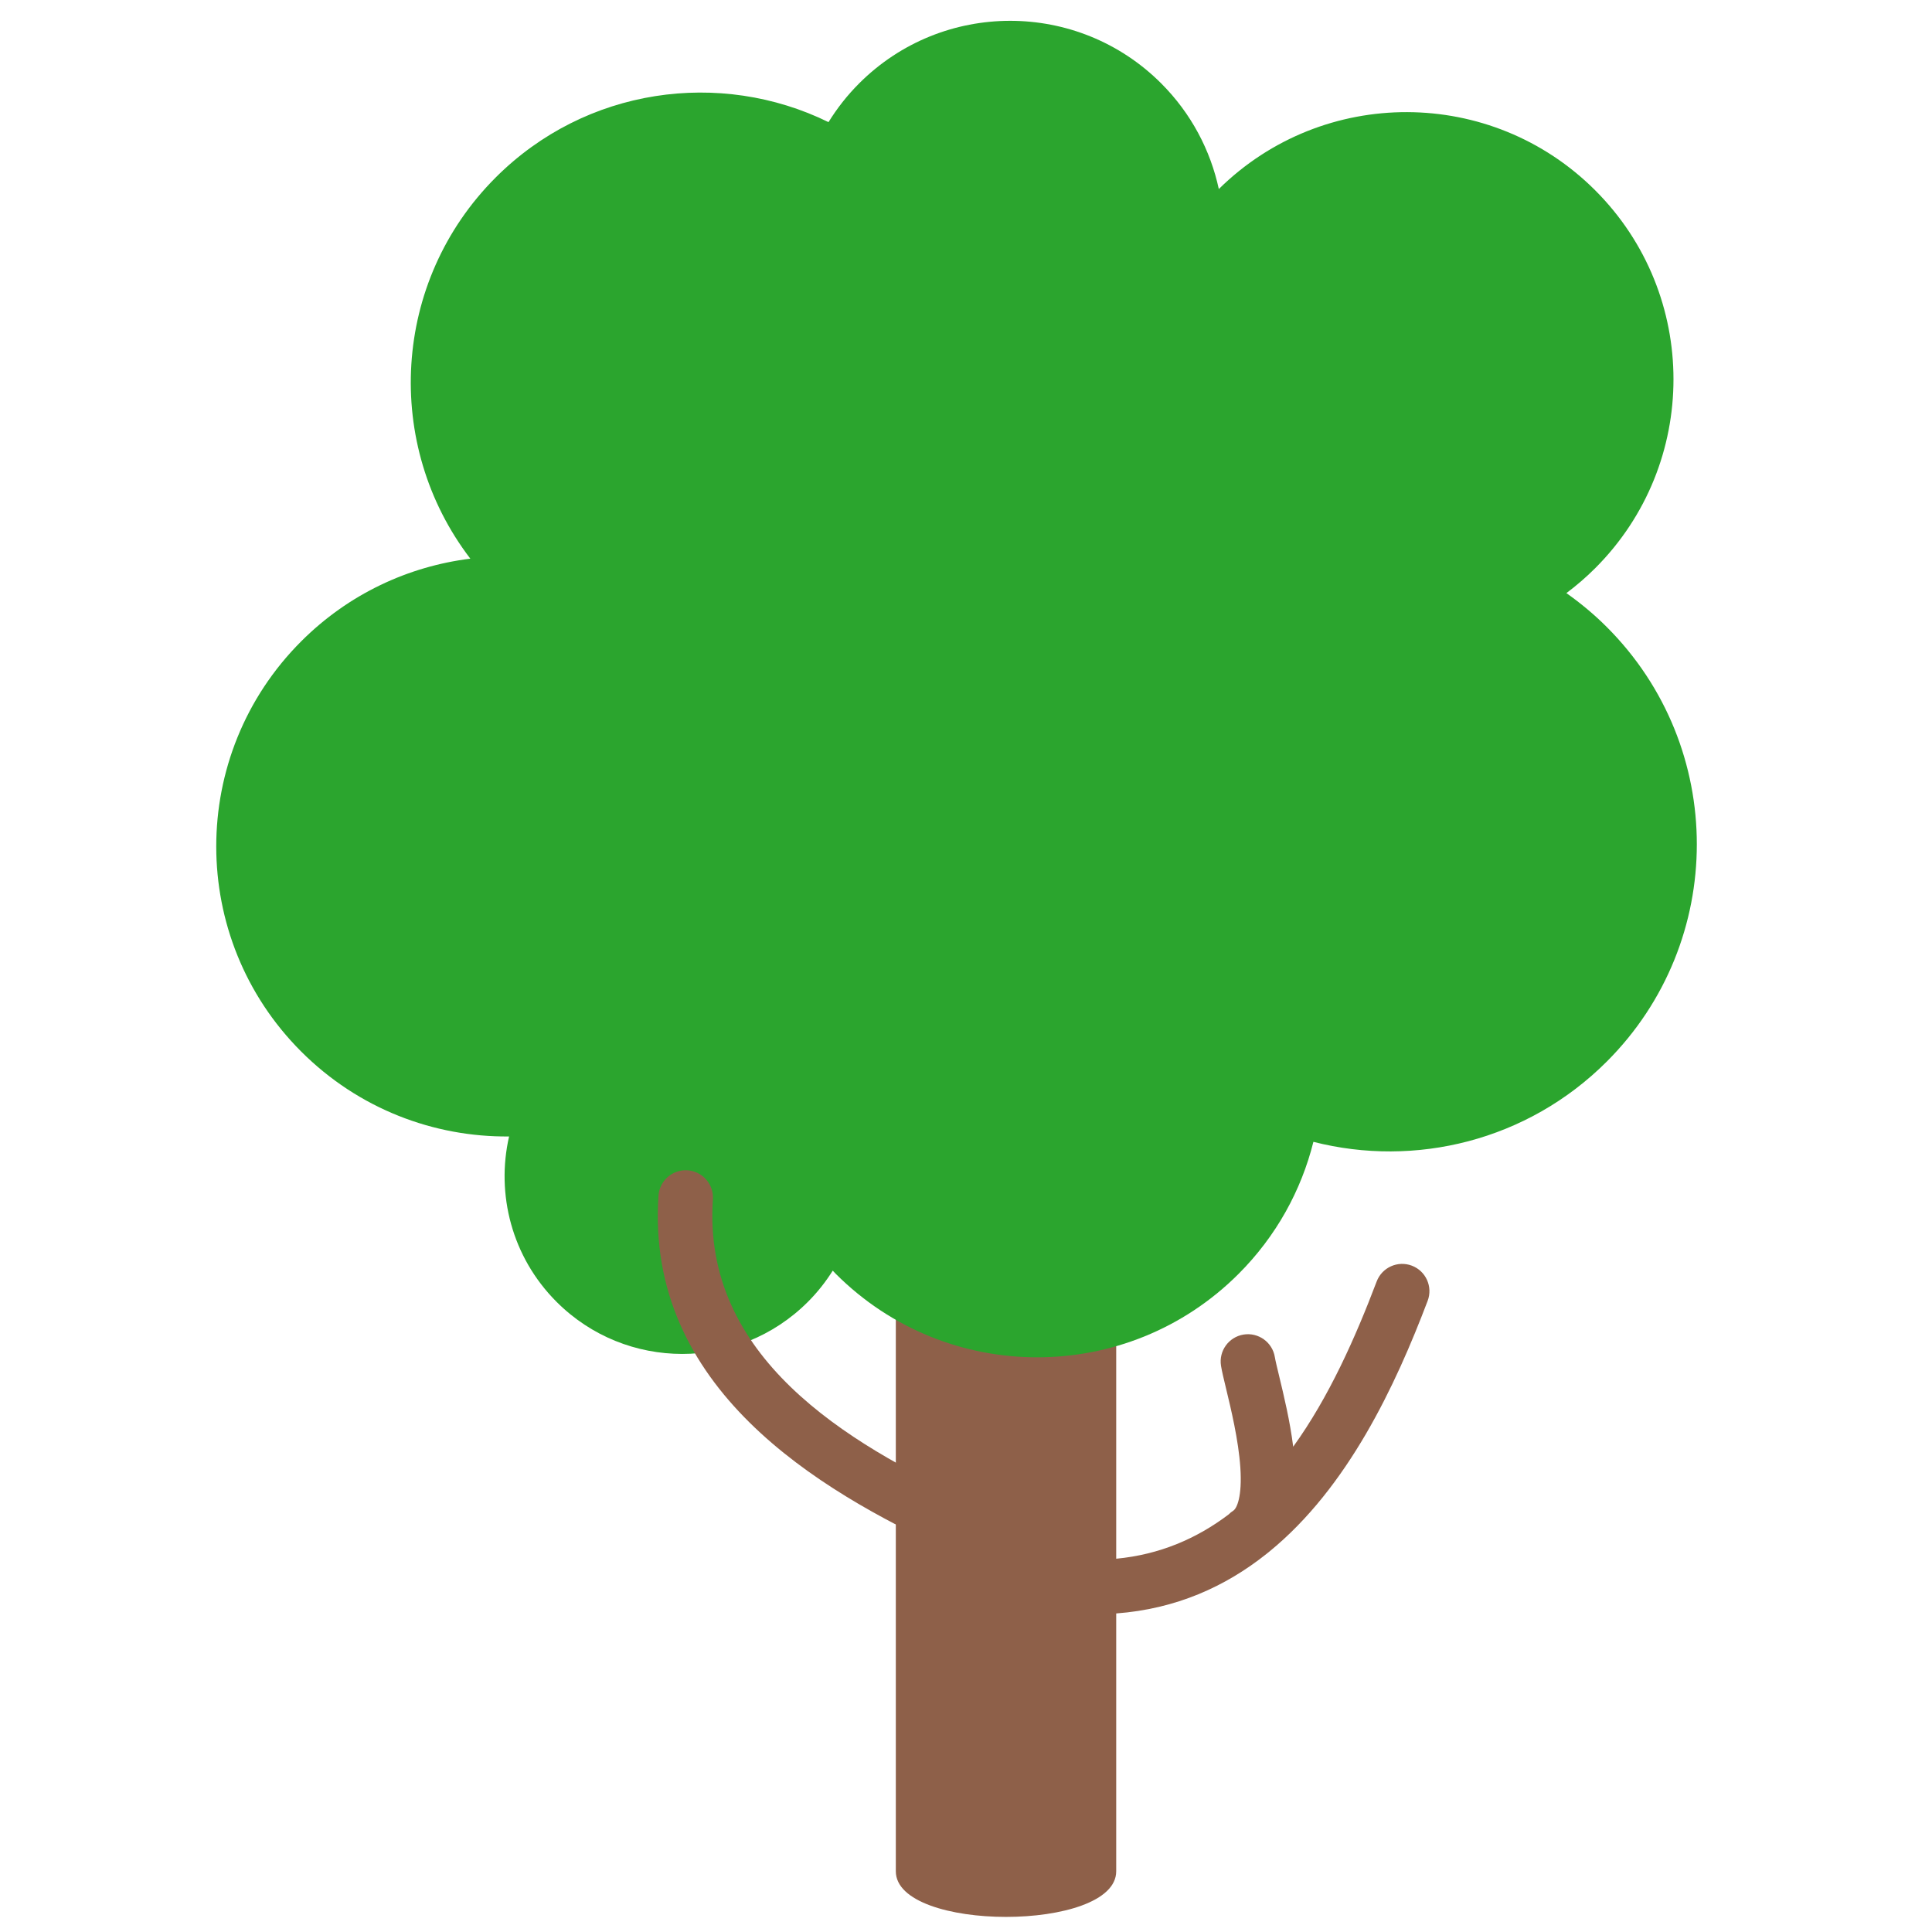
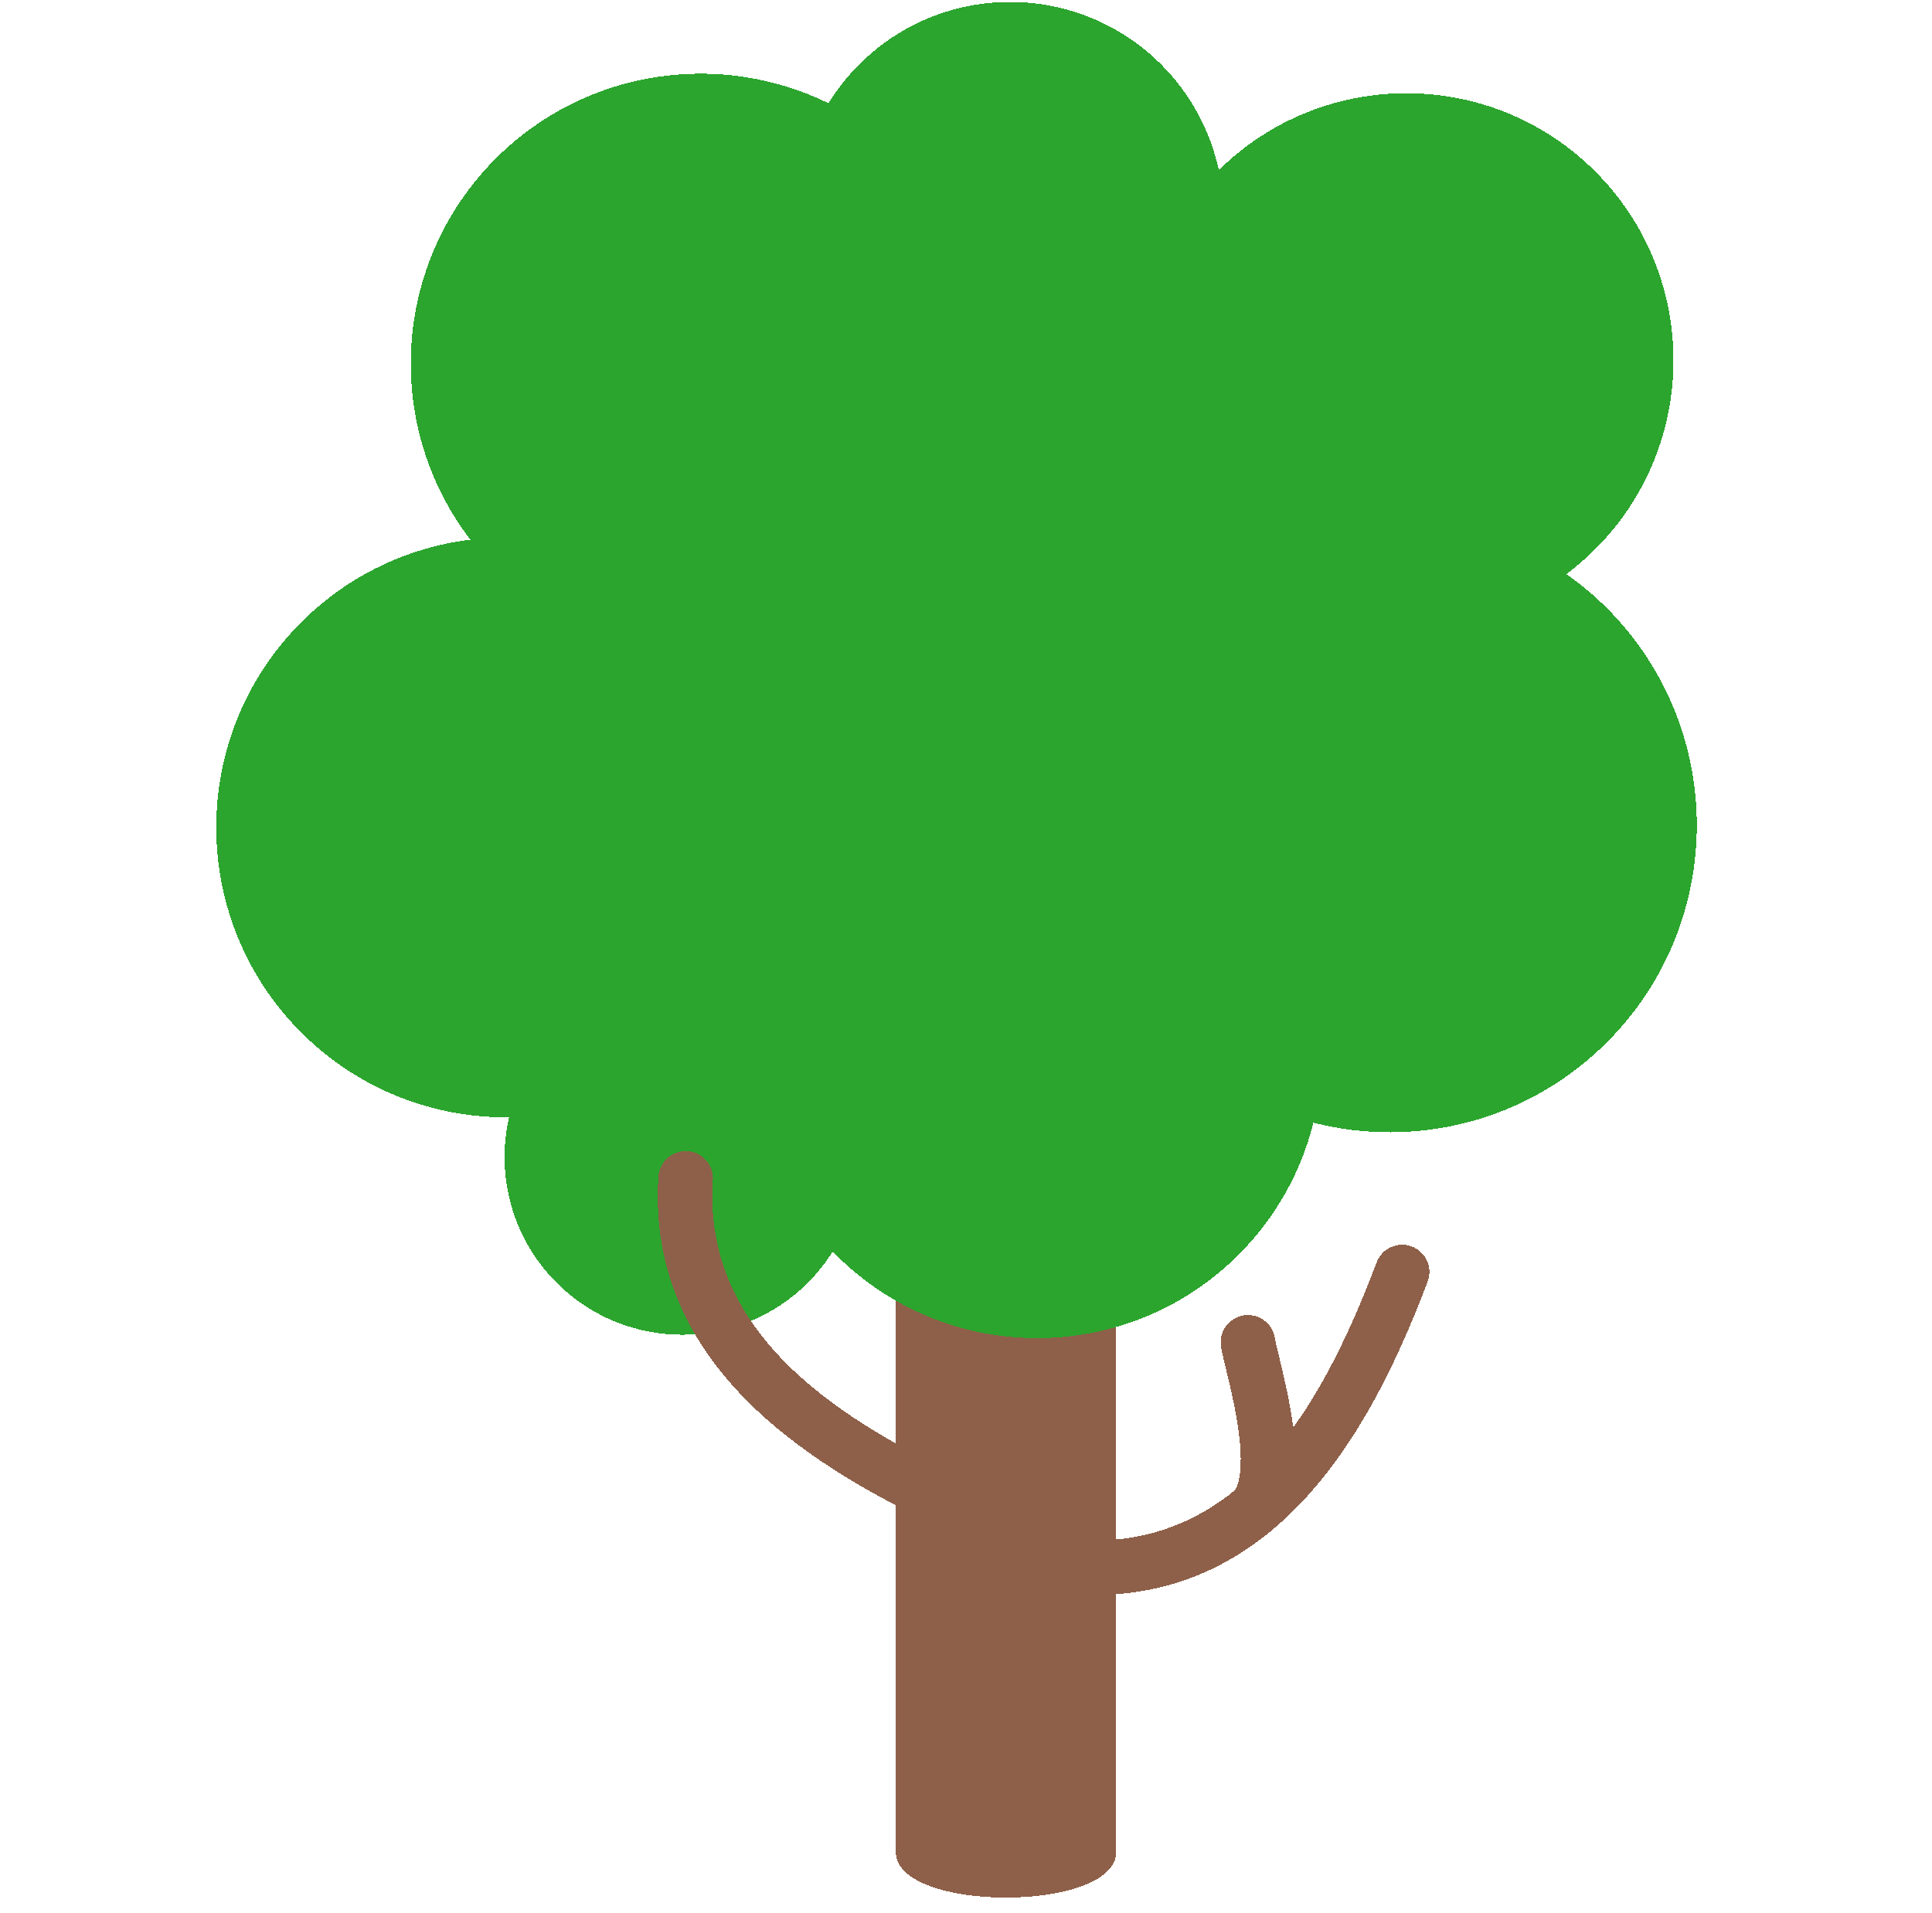
- <svg xmlns="http://www.w3.org/2000/svg" version="1.1" x="0px" y="0px" viewBox="0 0 512 512" enable-background="new 0 0 512 512" xml:space="preserve">
-   <g id="Layer_2">
-     <path fill="#8E6049" d="M374.151,335.414c-3.728-1.414-7.902,0.461-9.318,4.191c-5.635,14.846-12.63,30.639-22.121,43.788   c-0.846-6.772-2.461-13.479-3.758-18.857c-0.493-2.044-0.959-3.976-1.107-4.89c-0.64-3.938-4.355-6.608-8.29-5.974   c-3.939,0.641-6.613,4.352-5.974,8.29c0.236,1.455,0.717,3.443,1.323,5.962c1.316,5.456,3.306,13.702,3.795,20.948   c0.526,7.777-0.932,10.873-1.876,11.477c-0.46,0.294-0.871,0.634-1.24,1.006c-8.395,6.348-18.204,10.626-29.778,11.723V302.972   c0-16.123-13.073-29.211-29.203-29.211s-29.203,13.088-29.203,29.211v192.936c0,16.123,58.406,16.123,58.406,0V427.58   c15.846-1.192,28.914-7.106,39.773-15.74c0.276-0.206,0.54-0.422,0.799-0.642c20.858-17.01,33.459-44.055,41.964-66.465   C379.759,341.002,377.882,336.83,374.151,335.414z" />
+ <svg xmlns="http://www.w3.org/2000/svg" version="1.1" x="0px" y="0px" viewBox="0 0 512 507" enable-background="new 0 0 512 512" xml:space="preserve" id="svg11" width="512" height="507" style="shape-rendering:crispEdges">
+   <defs id="defs15" />
+   <g id="Layer_2" transform="translate(0,-5)">
+     <path d="m 374.151,335.414 c -3.728,-1.414 -7.902,0.461 -9.318,4.191 -5.635,14.846 -12.63,30.639 -22.121,43.788 -0.846,-6.772 -2.461,-13.479 -3.758,-18.857 -0.493,-2.044 -0.959,-3.976 -1.107,-4.89 -0.64,-3.938 -4.355,-6.608 -8.29,-5.974 -3.939,0.641 -6.613,4.352 -5.974,8.29 0.236,1.455 0.717,3.443 1.323,5.962 1.316,5.456 3.306,13.702 3.795,20.948 0.526,7.777 -0.932,10.873 -1.876,11.477 -0.46,0.294 -0.871,0.634 -1.24,1.006 -8.395,6.348 -18.204,10.626 -29.778,11.723 V 302.972 c 0,-16.123 -13.073,-29.211 -29.203,-29.211 -16.13,0 -29.203,13.088 -29.203,29.211 v 192.936 c 0,16.123 58.406,16.123 58.406,0 V 427.58 c 15.846,-1.192 28.914,-7.106 39.773,-15.74 0.276,-0.206 0.54,-0.422 0.799,-0.642 20.858,-17.01 33.459,-44.055 41.964,-66.465 1.416,-3.731 -0.461,-7.903 -4.192,-9.319 z" id="path2" style="fill:#8e6049" />
  </g>
-   <g id="Layer_3">
-     <path fill="#2BA52E" d="M425.834,166.186c-3.365-3.365-6.962-6.352-10.723-9.004c2.662-1.997,5.222-4.194,7.643-6.615   c27.648-27.648,27.648-72.473,0-100.121c-27.528-27.528-72.078-27.637-99.754-0.349c-2.219-10.262-7.301-20.029-15.276-28.004   c-22.101-22.101-57.934-22.101-80.036,0c-3.167,3.167-5.864,6.622-8.123,10.272c-28.698-14.07-64.337-9.195-88.199,14.667   c-27.576,27.576-29.802,70.878-6.721,101.019c-16.384,2.038-32.241,9.325-44.82,21.905c-30.023,30.023-30.023,78.699,0,108.721   c15.196,15.196,35.171,22.687,55.087,22.5c-3.492,15.27,0.698,31.942,12.592,43.836c18.389,18.389,48.203,18.389,66.592,0   c2.557-2.557,4.745-5.34,6.59-8.277c0.277,0.286,0.539,0.582,0.822,0.865c29.47,29.47,77.249,29.47,106.719,0   c10.028-10.028,16.635-22.178,19.838-35.003c26.93,6.874,56.689-0.212,77.768-21.29   C457.624,249.517,457.624,197.975,425.834,166.186z" />
+   <g id="Layer_3" transform="translate(0,-5)">
+     <path d="m 425.834,166.186 c -3.365,-3.365 -6.962,-6.352 -10.723,-9.004 2.662,-1.997 5.222,-4.194 7.643,-6.615 27.648,-27.648 27.648,-72.473 0,-100.121 C 395.226,22.918 350.676,22.809 323,50.097 320.781,39.835 315.699,30.068 307.724,22.093 c -22.101,-22.101 -57.934,-22.101 -80.036,0 -3.167,3.167 -5.864,6.622 -8.123,10.272 -28.698,-14.07 -64.337,-9.195 -88.199,14.667 -27.576,27.576 -29.802,70.878 -6.721,101.019 -16.384,2.038 -32.241,9.325 -44.82,21.905 -30.023,30.023 -30.023,78.699 0,108.721 15.196,15.196 35.171,22.687 55.087,22.5 -3.492,15.27 0.698,31.942 12.592,43.836 18.389,18.389 48.203,18.389 66.592,0 2.557,-2.557 4.745,-5.34 6.59,-8.277 0.277,0.286 0.539,0.582 0.822,0.865 29.47,29.47 77.249,29.47 106.719,0 10.028,-10.028 16.635,-22.178 19.838,-35.003 26.93,6.874 56.689,-0.212 77.768,-21.29 31.791,-31.791 31.791,-83.333 10e-4,-115.122 z" id="path5" style="fill:#2ba52e" />
  </g>
-   <g id="Layer_4">
-     <path fill="#8E6049" d="M254.365,411.485c-1.01,0-2.037-0.213-3.015-0.662c-34.656-15.938-80.328-43.021-76.842-93.966   c0.272-3.981,3.722-6.987,7.701-6.715c3.981,0.272,6.987,3.72,6.715,7.701c-2.843,41.56,35.095,64.505,68.464,79.851   c3.626,1.668,5.213,5.958,3.546,9.583C259.716,409.925,257.1,411.485,254.365,411.485z" />
+   <g id="Layer_4" transform="translate(0,-5)">
+     <path d="m 254.365,411.485 c -1.01,0 -2.037,-0.213 -3.015,-0.662 -34.656,-15.938 -80.328,-43.021 -76.842,-93.966 0.272,-3.981 3.722,-6.987 7.701,-6.715 3.981,0.272 6.987,3.72 6.715,7.701 -2.843,41.56 35.095,64.505 68.464,79.851 3.626,1.668 5.213,5.958 3.546,9.583 -1.218,2.648 -3.834,4.208 -6.569,4.208 z" id="path8" style="fill:#8e6049" />
  </g>
</svg>
